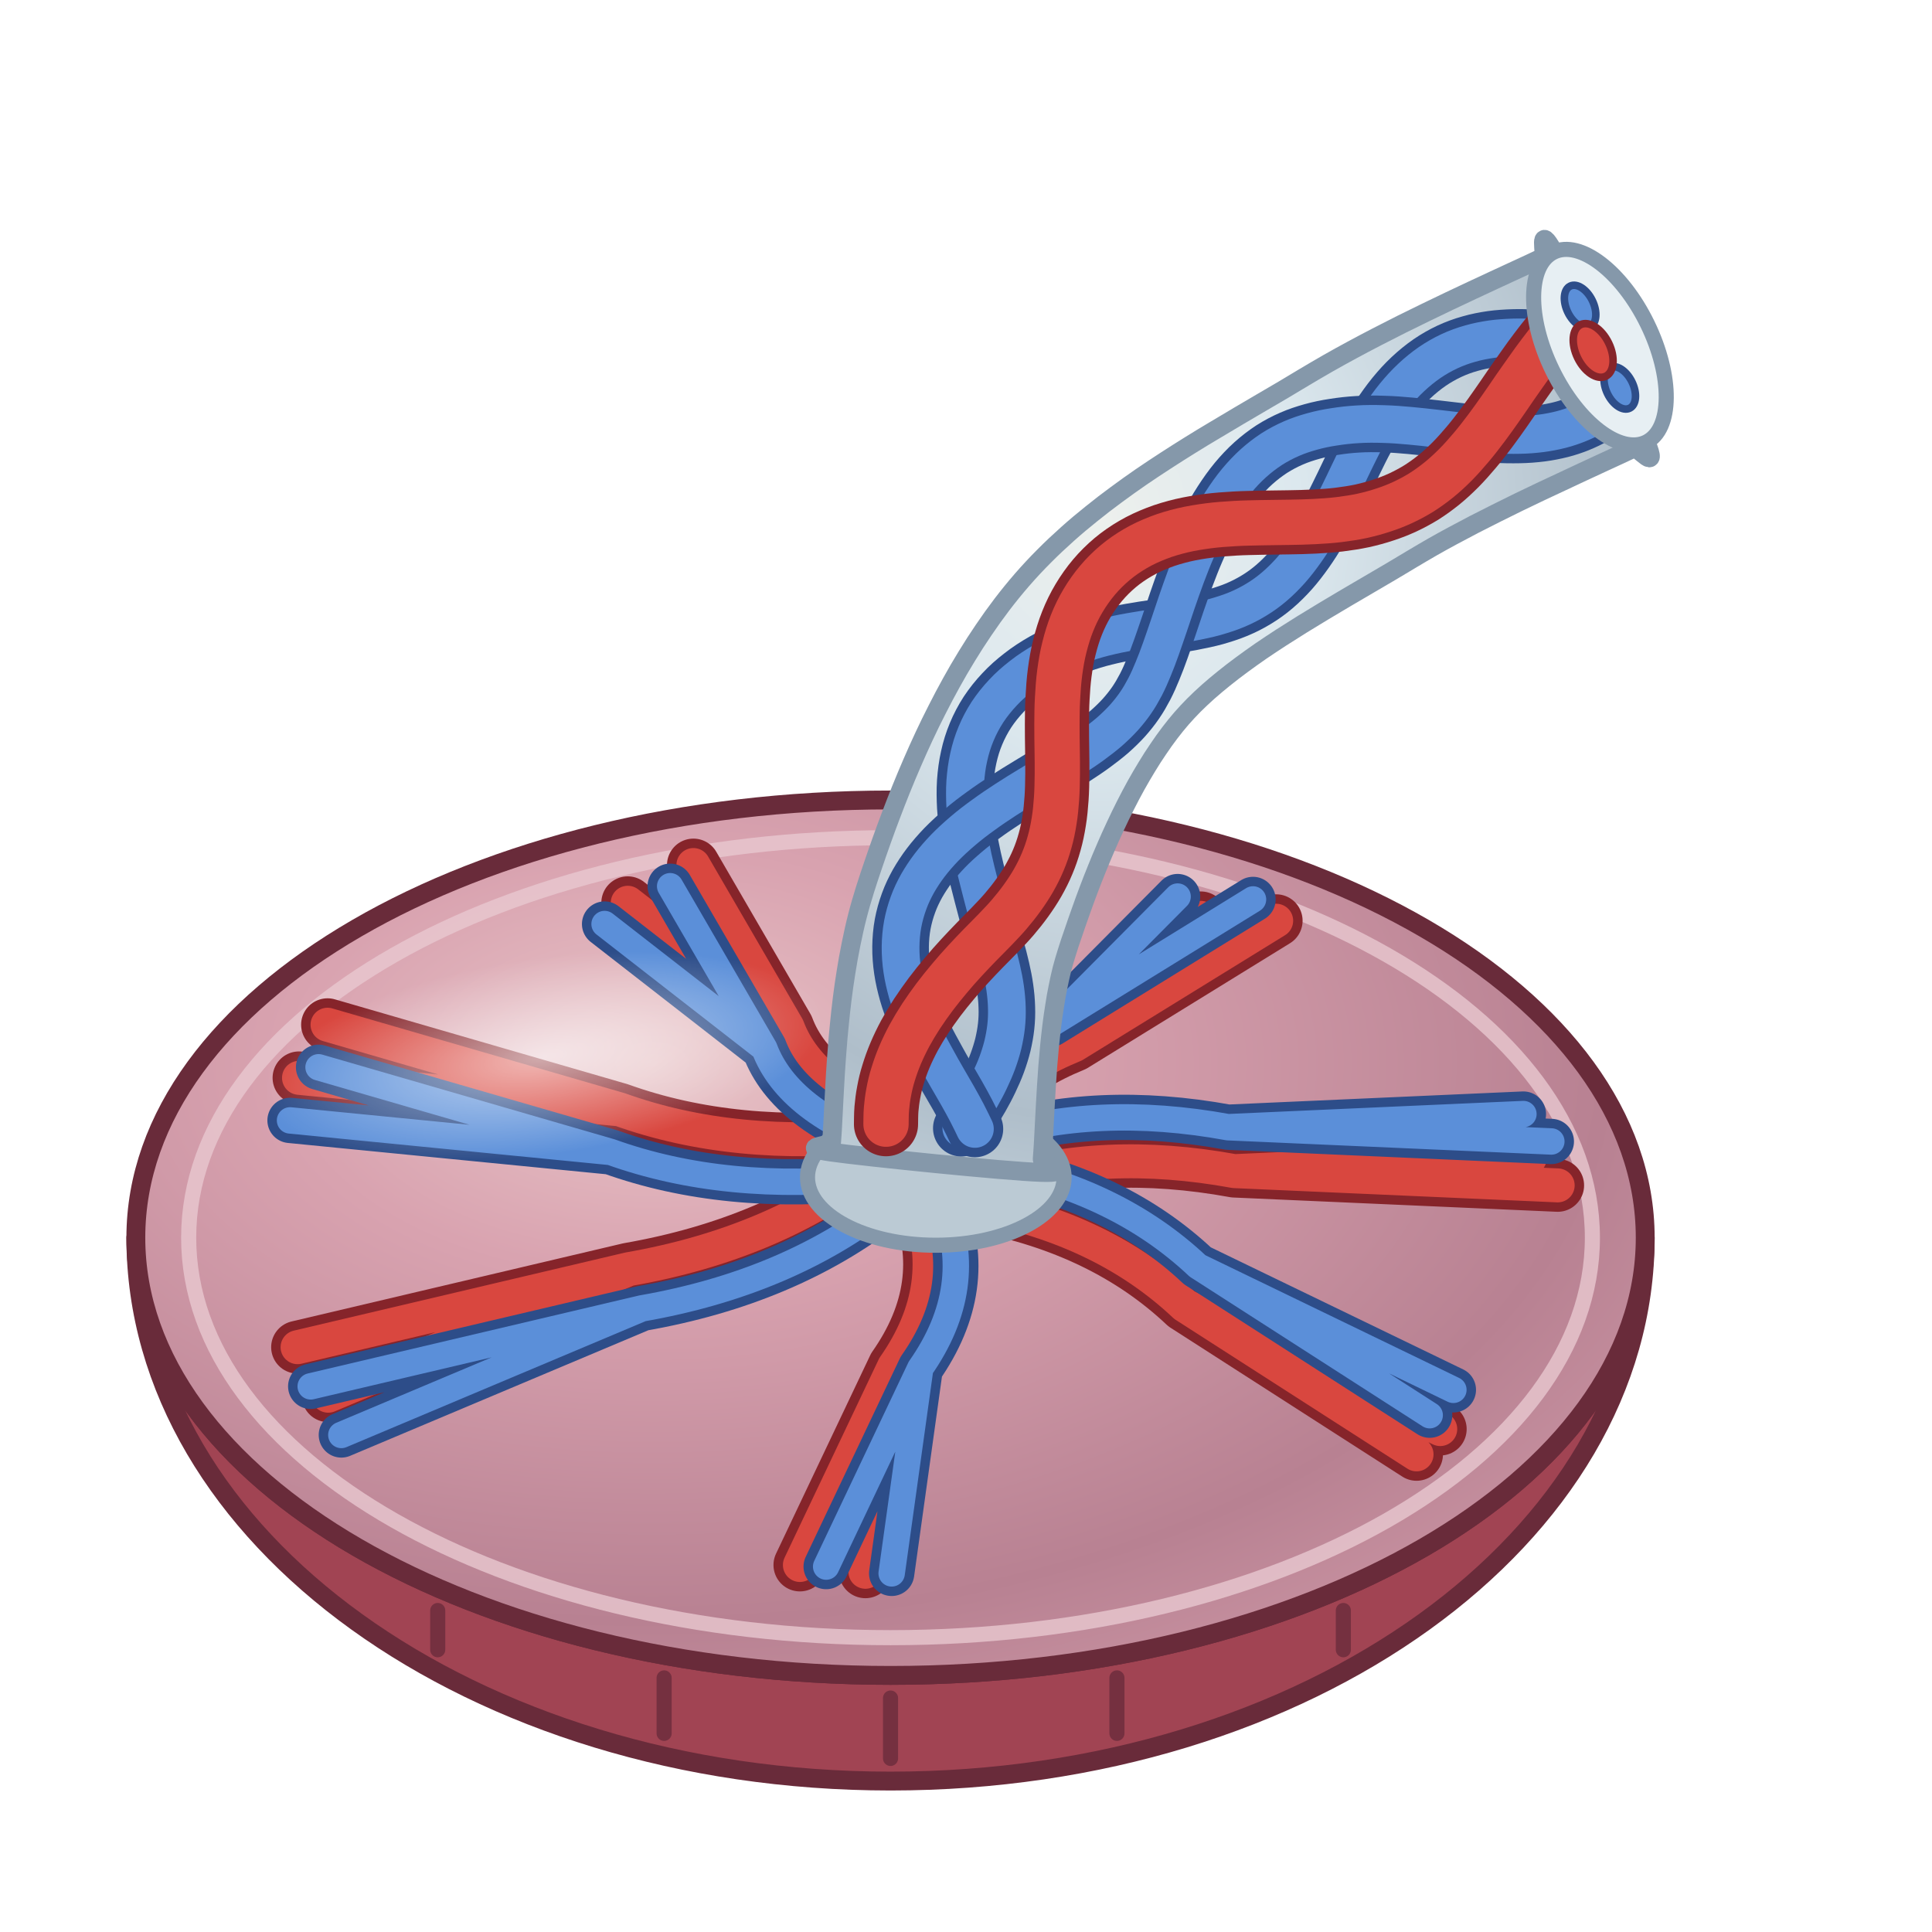
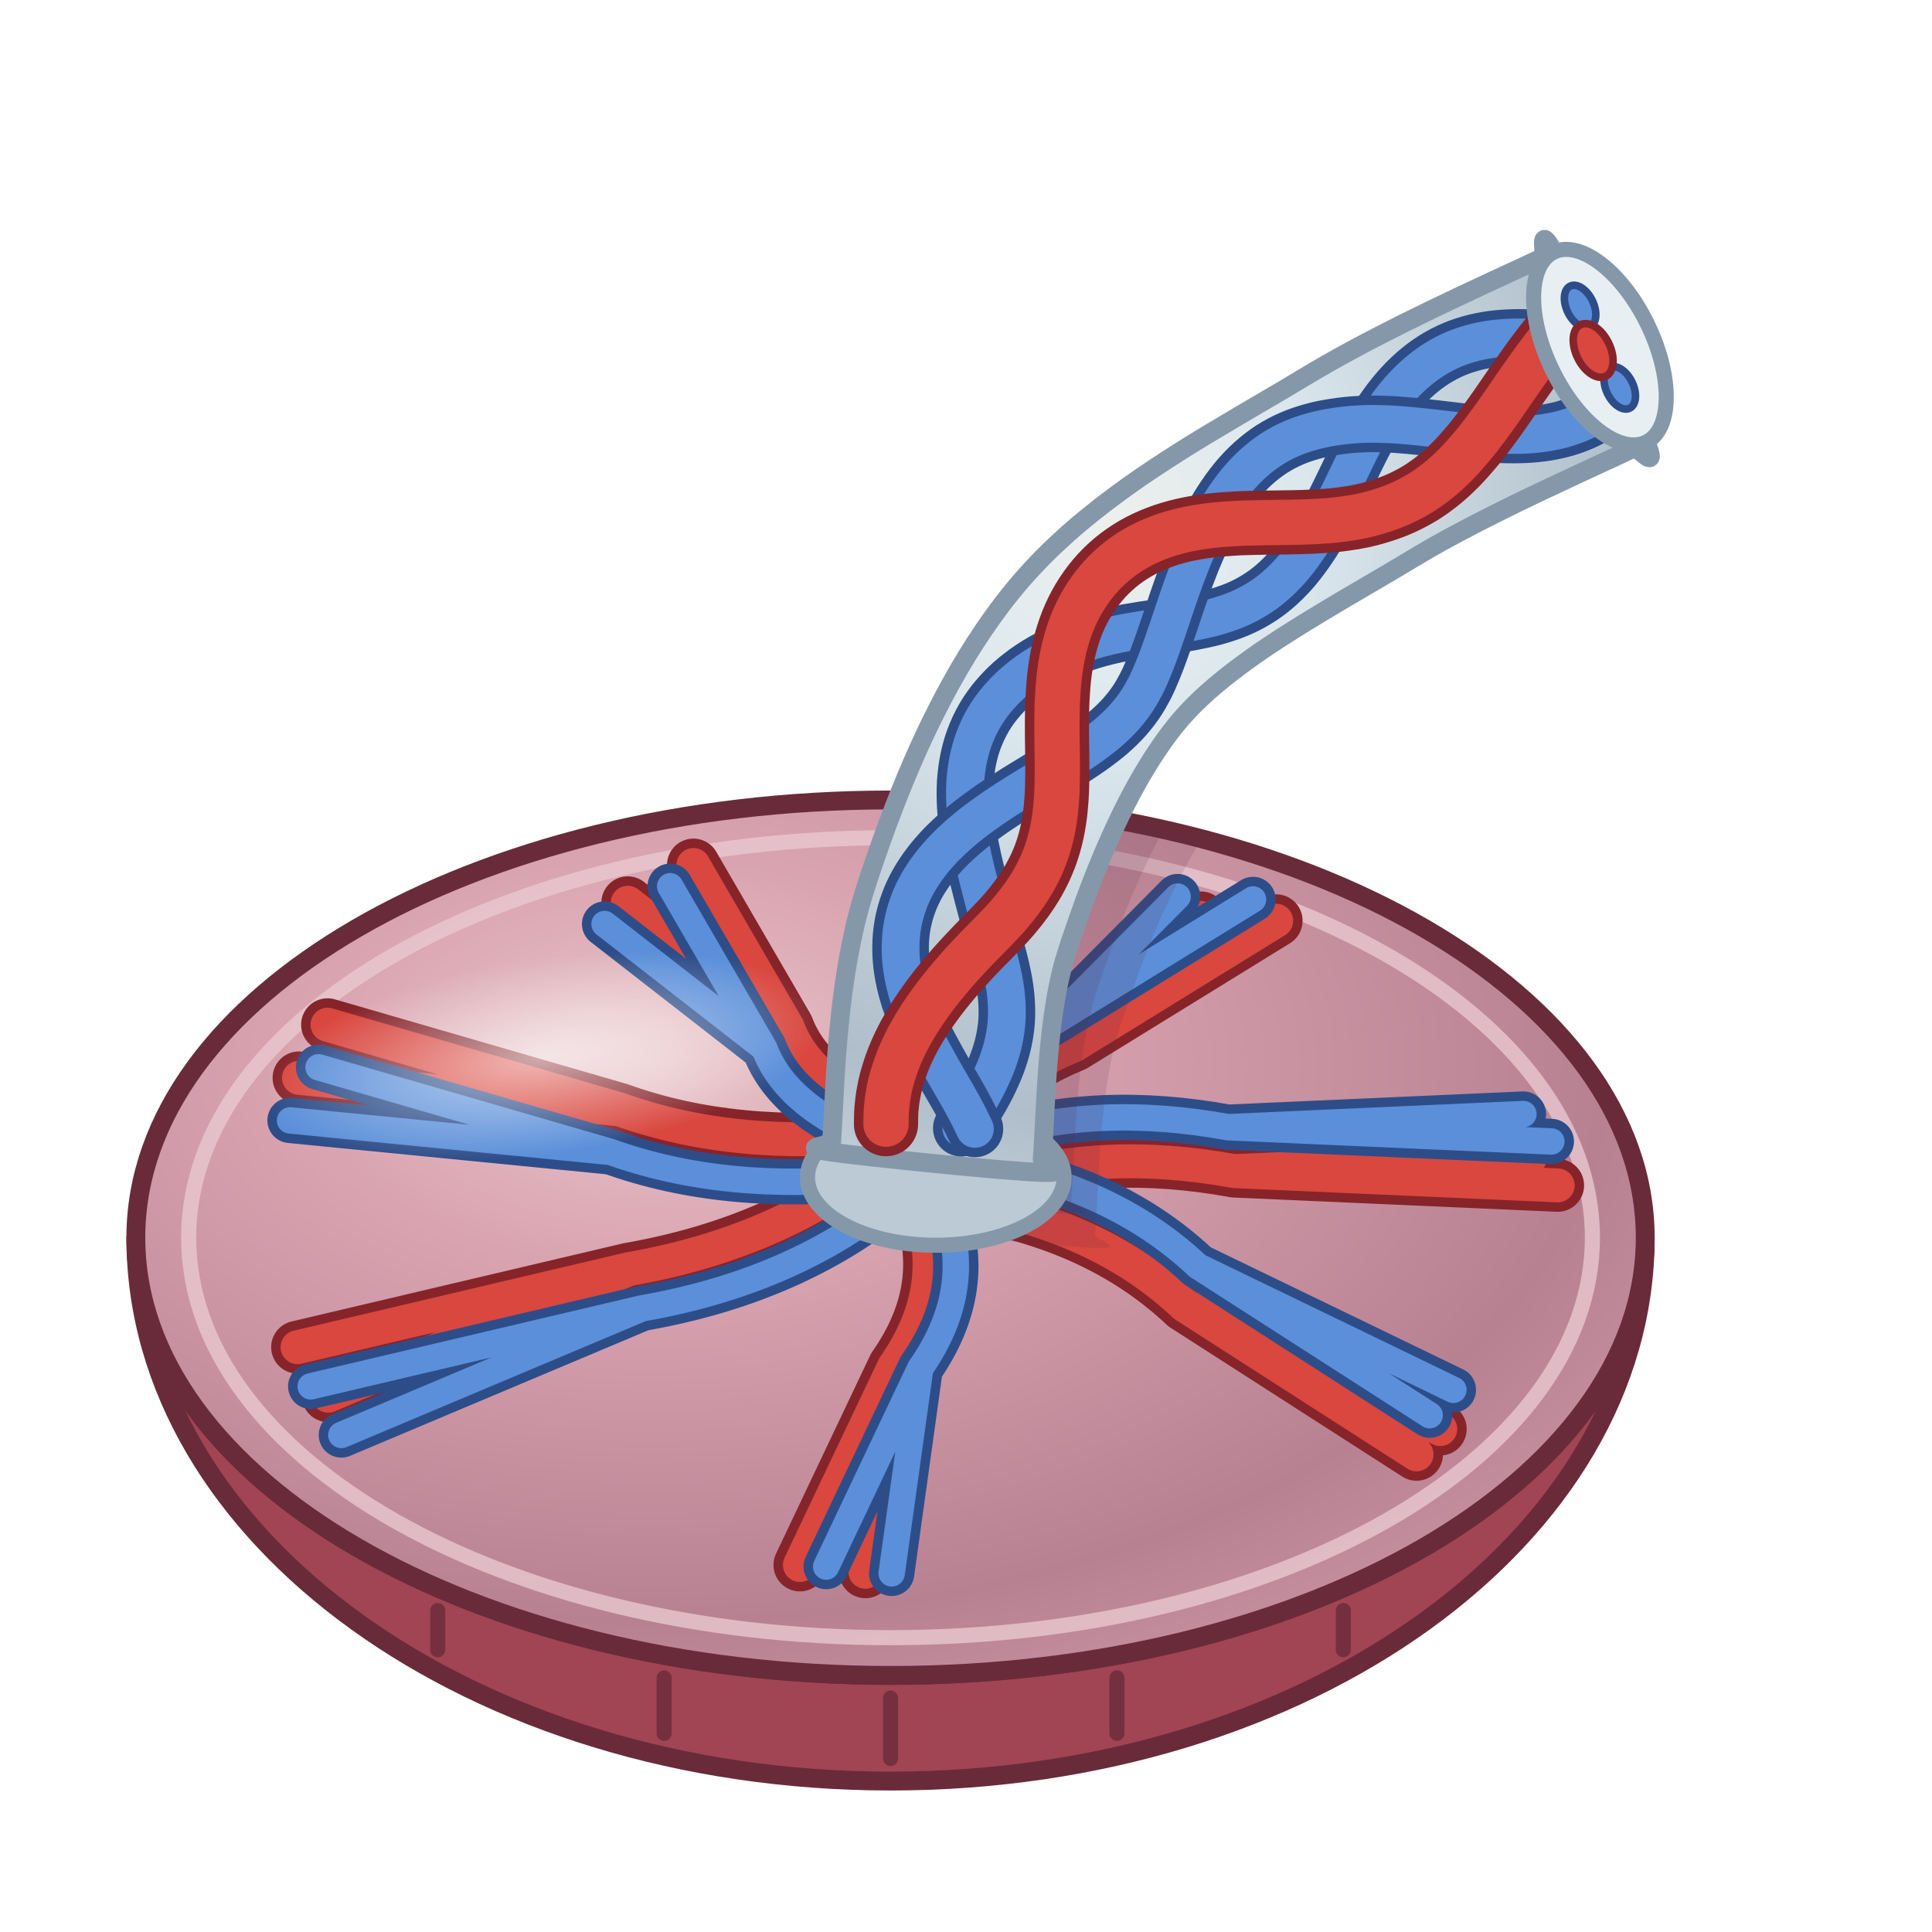
<svg xmlns="http://www.w3.org/2000/svg" viewBox="0 0 256 256" width="256" height="256" role="img" aria-labelledby="placenta-title">
  <defs>
    <radialGradient id="placenta-plate" cx="0.34" cy="0.3" r="0.8">
      <stop offset="0" stop-color="#e8c5c8" />
      <stop offset="0.3" stop-color="#D9A3B0" />
      <stop offset="0.8" stop-color="#b88192" />
      <stop offset="1" stop-color="#c892a1" />
    </radialGradient>
    <radialGradient id="placenta-cord" cx="0.34" cy="0.3" r="0.8">
      <stop offset="0" stop-color="#edf0ed" />
      <stop offset="0.3" stop-color="#DCE8EE" />
      <stop offset="0.8" stop-color="#afbeca" />
      <stop offset="1" stop-color="#c5d3dc" />
    </radialGradient>
    <radialGradient id="placenta-gloss">
      <stop offset="0" stop-color="#fff" stop-opacity="0.62" />
      <stop offset="1" stop-color="#fff" stop-opacity="0" />
    </radialGradient>
+     <clipPath id="placenta-on-plate">
+       <ellipse cx="118" cy="164" rx="100" ry="58" />
+     </clipPath>
  </defs>
  <path d="M18 164A100 72 0 0 0 218 164A100 58 0 0 1 18 164Z" fill="#a14453" stroke="#692b3a" stroke-width="2.5" stroke-linejoin="round" />
  <path d="M58 213.4L58 218.6M88 222.33L88 229.68M118 225L118 233M148 222.33L148 229.68M178 213.4L178 218.6" stroke="#753040" stroke-width="2" stroke-linecap="round" />
  <ellipse cx="118" cy="164" rx="100" ry="58" fill="url(#placenta-plate)" stroke="#692b3a" stroke-width="2.5" />
  <ellipse cx="118" cy="164" rx="93" ry="53" fill="none" stroke="#e8c8d0" stroke-width="2" opacity="0.8" />
  <path d="M116.6 150.39Q97.3 152.46 82.11 147L39.62 142.82M82.11 147L43.4 135.78" fill="none" stroke="#86242a" stroke-width="7" stroke-linecap="round" stroke-linejoin="round" />
  <path d="M116.6 150.39Q97.3 152.46 82.11 147L39.62 142.82M82.11 147L43.4 135.78" fill="none" stroke="#D9473F" stroke-width="4.5" stroke-linecap="round" stroke-linejoin="round" />
  <path d="M121.3 149.29Q107.53 144.58 104.36 136.11L83.18 119.62M104.36 136.11L91.88 114.62" fill="none" stroke="#86242a" stroke-width="7" stroke-linecap="round" stroke-linejoin="round" />
  <path d="M121.3 149.29Q107.53 144.58 104.36 136.11L83.18 119.62M104.36 136.11L91.88 114.62" fill="none" stroke="#D9473F" stroke-width="4.5" stroke-linecap="round" stroke-linejoin="round" />
  <path d="M128.81 152.11Q130.27 143.43 142.32 138.51L159.11 121.62M142.32 138.51L169.1 122" fill="none" stroke="#86242a" stroke-width="7" stroke-linecap="round" stroke-linejoin="round" />
  <path d="M128.81 152.11Q130.27 143.43 142.32 138.51L159.11 121.62M142.32 138.51L169.1 122" fill="none" stroke="#D9473F" stroke-width="4.5" stroke-linecap="round" stroke-linejoin="round" />
  <path d="M131.7 156.59Q146.18 152 163.56 155.18L202.71 153.44M163.56 155.18L206.4 157.07" fill="none" stroke="#86242a" stroke-width="7" stroke-linecap="round" stroke-linejoin="round" />
  <path d="M131.7 156.59Q146.18 152 163.56 155.18L202.71 153.44M163.56 155.18L206.4 157.07" fill="none" stroke="#D9473F" stroke-width="4.5" stroke-linecap="round" stroke-linejoin="round" />
  <path d="M129.58 159.72Q146.28 162.88 156.98 172.98L190.84 189.36M156.98 172.98L187.7 192.71" fill="none" stroke="#86242a" stroke-width="7" stroke-linecap="round" stroke-linejoin="round" />
  <path d="M129.58 159.72Q146.28 162.88 156.98 172.98L190.84 189.36M156.98 172.98L187.7 192.71" fill="none" stroke="#D9473F" stroke-width="4.5" stroke-linecap="round" stroke-linejoin="round" />
  <path d="M121.5 159.33Q125.98 170.35 118.47 181.08L114.67 208.27M118.47 181.08L105.99 207.37" fill="none" stroke="#86242a" stroke-width="7" stroke-linecap="round" stroke-linejoin="round" />
  <path d="M121.5 159.33Q125.98 170.35 118.47 181.08L114.67 208.27M118.47 181.08L105.99 207.37" fill="none" stroke="#D9473F" stroke-width="4.5" stroke-linecap="round" stroke-linejoin="round" />
  <path d="M115.72 154.52Q102.52 164.81 83.31 168.17L43.49 184.94M83.31 168.17L39.43 178.51" fill="none" stroke="#86242a" stroke-width="7" stroke-linecap="round" stroke-linejoin="round" />
  <path d="M115.72 154.52Q102.52 164.81 83.31 168.17L43.49 184.94M83.31 168.17L39.43 178.51" fill="none" stroke="#D9473F" stroke-width="4.5" stroke-linecap="round" stroke-linejoin="round" />
  <path d="M115.41 156.03Q96.11 158.09 80.92 152.64L38.43 148.46M80.92 152.64L42.21 141.42" fill="none" stroke="#2d4d89" stroke-width="6" stroke-linecap="round" stroke-linejoin="round" />
  <path d="M115.41 156.03Q96.11 158.09 80.92 152.64L38.43 148.46M80.92 152.64L42.21 141.42" fill="none" stroke="#5B8FD9" stroke-width="3.5" stroke-linecap="round" stroke-linejoin="round" />
  <path d="M118.23 152.11Q104.46 147.4 101.28 138.92L80.11 122.44M101.28 138.92L88.8 117.43" fill="none" stroke="#2d4d89" stroke-width="6" stroke-linecap="round" stroke-linejoin="round" />
  <path d="M118.23 152.11Q104.46 147.4 101.28 138.92L80.11 122.44M101.28 138.92L88.8 117.43" fill="none" stroke="#5B8FD9" stroke-width="3.5" stroke-linecap="round" stroke-linejoin="round" />
  <path d="M125.74 149.29Q127.2 140.62 139.25 135.7L156.04 118.8M139.25 135.7L166.03 119.18" fill="none" stroke="#2d4d89" stroke-width="6" stroke-linecap="round" stroke-linejoin="round" />
  <path d="M125.74 149.29Q127.2 140.62 139.25 135.7L156.04 118.8M139.25 135.7L166.03 119.18" fill="none" stroke="#5B8FD9" stroke-width="3.5" stroke-linecap="round" stroke-linejoin="round" />
  <path d="M130.86 150.77Q145.34 146.18 162.72 149.36L201.86 147.62M162.72 149.36L205.56 151.25" fill="none" stroke="#2d4d89" stroke-width="6" stroke-linecap="round" stroke-linejoin="round" />
  <path d="M130.86 150.77Q145.34 146.18 162.72 149.36L201.86 147.62M162.72 149.36L205.56 151.25" fill="none" stroke="#5B8FD9" stroke-width="3.5" stroke-linecap="round" stroke-linejoin="round" />
  <path d="M131.32 154.52Q148.02 157.69 158.72 167.78L192.58 184.16M158.72 167.78L189.44 187.52" fill="none" stroke="#2d4d89" stroke-width="6" stroke-linecap="round" stroke-linejoin="round" />
  <path d="M131.32 154.52Q148.02 157.69 158.72 167.78L192.58 184.16M158.72 167.78L189.44 187.52" fill="none" stroke="#5B8FD9" stroke-width="3.5" stroke-linecap="round" stroke-linejoin="round" />
  <path d="M124.98 159.54Q129.46 170.56 121.94 181.29L118.15 208.48M121.94 181.29L109.47 207.58" fill="none" stroke="#2d4d89" stroke-width="6" stroke-linecap="round" stroke-linejoin="round" />
  <path d="M124.98 159.54Q129.46 170.56 121.94 181.29L118.15 208.48M121.94 181.29L109.47 207.58" fill="none" stroke="#5B8FD9" stroke-width="3.5" stroke-linecap="round" stroke-linejoin="round" />
  <path d="M117.46 159.72Q104.26 170.01 85.05 173.37L45.23 190.14M85.05 173.37L41.17 183.7" fill="none" stroke="#2d4d89" stroke-width="6" stroke-linecap="round" stroke-linejoin="round" />
  <path d="M117.46 159.72Q104.26 170.01 85.05 173.37L45.23 190.14M85.05 173.37L41.17 183.7" fill="none" stroke="#5B8FD9" stroke-width="3.5" stroke-linecap="round" stroke-linejoin="round" />
  <ellipse cx="72" cy="140" rx="37.5" ry="13.05" transform="rotate(-8 72 140)" fill="url(#placenta-gloss)" />
+   <g clip-path="url(#placenta-on-plate)">
+     <g transform="translate(3.85 5.5)">
+       <path d="M137.93 155.35C142.61 155.51 138.05 154.24 138.1 153.58C138.16 152.92 138.2 152.14 138.25 151.38C138.29 150.63 138.33 149.87 138.37 149.07C138.41 148.28 138.45 147.45 138.5 146.61C138.54 145.77 138.59 144.9 138.65 144.03C138.7 143.15 138.76 142.25 138.83 141.35C138.9 140.45 138.98 139.53 139.07 138.62C139.16 137.71 139.26 136.8 139.37 135.9C139.48 135.01 139.61 134.11 139.75 133.25C139.88 132.38 140.03 131.53 140.2 130.72C140.36 129.91 140.53 129.15 140.72 128.39C140.92 127.62 141.13 126.93 141.38 126.13C141.62 125.34 141.91 124.49 142.22 123.6C142.52 122.71 142.85 121.75 143.19 120.81C143.52 119.87 143.87 118.91 144.23 117.96C144.59 117.01 144.96 116.05 145.35 115.1C145.73 114.15 146.13 113.19 146.54 112.25C146.95 111.3 147.37 110.36 147.81 109.43C148.24 108.51 148.68 107.59 149.14 106.69C149.59 105.8 150.06 104.91 150.53 104.06C151.01 103.2 151.5 102.36 151.99 101.56C152.48 100.75 152.98 99.97 153.49 99.23C153.99 98.48 154.51 97.76 155.02 97.09C155.53 96.42 156.03 95.8 156.56 95.19C157.09 94.58 157.62 94.02 158.2 93.43C158.79 92.84 159.41 92.26 160.08 91.66C160.75 91.07 161.46 90.47 162.21 89.87C162.95 89.27 163.74 88.67 164.55 88.07C165.36 87.47 166.21 86.87 167.07 86.27C167.94 85.68 168.84 85.08 169.75 84.49C170.67 83.9 171.6 83.31 172.55 82.72C173.5 82.13 174.47 81.54 175.44 80.96C176.41 80.38 177.39 79.8 178.38 79.21C179.37 78.63 180.36 78.05 181.35 77.47C182.34 76.89 183.36 76.3 184.32 75.73C185.28 75.16 186.22 74.59 187.13 74.05C188.04 73.51 188.88 73.01 189.77 72.5C190.66 71.99 191.55 71.5 192.48 71C193.41 70.5 194.37 69.99 195.33 69.49C196.3 68.99 197.29 68.49 198.27 68C199.25 67.51 200.24 67.02 201.22 66.54C202.2 66.07 203.18 65.6 204.14 65.14C205.1 64.68 206.05 64.24 206.98 63.81C207.9 63.37 208.8 62.95 209.67 62.55C210.53 62.15 211.38 61.76 212.17 61.39C212.97 61.02 213.74 60.67 214.45 60.34C215.17 60 215.87 59.68 216.48 59.39C217.09 59.1 219.88 62.92 218.11 58.59C216.35 54.26 208.16 37.49 205.89 33.41C203.61 29.33 204.98 33.85 204.44 34.11C203.89 34.37 203.3 34.65 202.63 34.96C201.96 35.27 201.21 35.62 200.42 35.98C199.63 36.35 198.77 36.74 197.89 37.15C197 37.56 196.06 38 195.1 38.45C194.13 38.9 193.13 39.37 192.11 39.86C191.08 40.35 190.03 40.85 188.97 41.37C187.91 41.89 186.82 42.42 185.73 42.96C184.65 43.51 183.54 44.07 182.45 44.63C181.35 45.2 180.25 45.78 179.16 46.37C178.07 46.96 176.96 47.57 175.91 48.17C174.86 48.77 173.85 49.37 172.87 49.95C171.89 50.53 171 51.07 170.05 51.64C169.1 52.2 168.16 52.75 167.18 53.32C166.19 53.9 165.18 54.49 164.15 55.1C163.12 55.71 162.07 56.33 161.01 56.97C159.94 57.6 158.86 58.26 157.78 58.93C156.69 59.61 155.59 60.3 154.5 61.01C153.4 61.72 152.29 62.46 151.19 63.21C150.09 63.97 148.99 64.75 147.9 65.56C146.8 66.37 145.71 67.2 144.64 68.07C143.56 68.93 142.49 69.83 141.45 70.76C140.4 71.7 139.36 72.67 138.36 73.68C137.35 74.69 136.37 75.74 135.44 76.81C134.51 77.88 133.62 78.98 132.77 80.09C131.92 81.21 131.11 82.34 130.34 83.48C129.56 84.62 128.82 85.78 128.11 86.94C127.39 88.11 126.71 89.28 126.06 90.46C125.4 91.64 124.78 92.83 124.18 94.01C123.57 95.19 123 96.38 122.44 97.57C121.89 98.75 121.36 99.93 120.85 101.11C120.34 102.28 119.86 103.45 119.39 104.6C118.92 105.76 118.48 106.91 118.05 108.04C117.62 109.17 117.21 110.28 116.82 111.38C116.43 112.47 116.07 113.52 115.7 114.6C115.34 115.68 114.97 116.73 114.62 117.87C114.27 119 113.91 120.21 113.6 121.43C113.29 122.64 113.01 123.92 112.76 125.15C112.51 126.38 112.29 127.61 112.1 128.82C111.9 130.02 111.74 131.22 111.59 132.39C111.44 133.57 111.32 134.73 111.21 135.85C111.09 136.98 111 138.09 110.92 139.15C110.83 140.22 110.77 141.26 110.7 142.25C110.64 143.24 110.59 144.2 110.54 145.09C110.49 145.98 110.45 146.84 110.41 147.62C110.37 148.39 110.33 149.12 110.3 149.74C110.26 150.37 110.23 150.87 110.19 151.36C110.15 151.84 105.44 151.98 110.07 152.65C114.69 153.31 133.26 155.2 137.93 155.35Z" fill="#612943" opacity="0.15" />
+     </g>
+     <g transform="translate(7 10)">
+       <path d="M137.93 155.35C142.61 155.51 138.05 154.24 138.1 153.58C138.16 152.92 138.2 152.14 138.25 151.38C138.29 150.63 138.33 149.87 138.37 149.07C138.41 148.28 138.45 147.45 138.5 146.61C138.54 145.77 138.59 144.9 138.65 144.03C138.7 143.15 138.76 142.25 138.83 141.35C138.9 140.45 138.98 139.53 139.07 138.62C139.16 137.71 139.26 136.8 139.37 135.9C139.48 135.01 139.61 134.11 139.75 133.25C139.88 132.38 140.03 131.53 140.2 130.72C140.36 129.91 140.53 129.15 140.72 128.39C140.92 127.62 141.13 126.93 141.38 126.13C141.62 125.34 141.91 124.49 142.22 123.6C142.52 122.71 142.85 121.75 143.19 120.81C143.52 119.87 143.87 118.91 144.23 117.96C144.59 117.01 144.96 116.05 145.35 115.1C145.73 114.15 146.13 113.19 146.54 112.25C146.95 111.3 147.37 110.36 147.81 109.43C148.24 108.51 148.68 107.59 149.14 106.69C149.59 105.8 150.06 104.91 150.53 104.06C151.01 103.2 151.5 102.36 151.99 101.56C152.48 100.75 152.98 99.97 153.49 99.23C153.99 98.48 154.51 97.76 155.02 97.09C155.53 96.42 156.03 95.8 156.56 95.19C157.09 94.58 157.62 94.02 158.2 93.43C158.79 92.84 159.41 92.26 160.08 91.66C160.75 91.07 161.46 90.47 162.21 89.87C162.95 89.27 163.74 88.67 164.55 88.07C165.36 87.47 166.21 86.87 167.07 86.27C167.94 85.68 168.84 85.08 169.75 84.49C170.67 83.9 171.6 83.31 172.55 82.72C173.5 82.13 174.47 81.54 175.44 80.96C176.41 80.38 177.39 79.8 178.38 79.21C179.37 78.63 180.36 78.05 181.35 77.47C182.34 76.89 183.36 76.3 184.32 75.73C185.28 75.16 186.22 74.59 187.13 74.05C188.04 73.51 188.88 73.01 189.77 72.5C190.66 71.99 191.55 71.5 192.48 71C193.41 70.5 194.37 69.99 195.33 69.49C196.3 68.99 197.29 68.49 198.27 68C199.25 67.51 200.24 67.02 201.22 66.54C202.2 66.07 203.18 65.6 204.14 65.14C205.1 64.68 206.05 64.24 206.98 63.81C207.9 63.37 208.8 62.95 209.67 62.55C210.53 62.15 211.38 61.76 212.17 61.39C212.97 61.02 213.74 60.67 214.45 60.34C215.17 60 215.87 59.68 216.48 59.39C217.09 59.1 219.88 62.92 218.11 58.59C216.35 54.26 208.16 37.49 205.89 33.41C203.61 29.33 204.98 33.85 204.44 34.11C203.89 34.37 203.3 34.65 202.63 34.96C201.96 35.27 201.21 35.62 200.42 35.98C199.63 36.35 198.77 36.74 197.89 37.15C197 37.56 196.06 38 195.1 38.45C194.13 38.9 193.13 39.37 192.11 39.86C191.08 40.35 190.03 40.85 188.97 41.37C187.91 41.89 186.82 42.42 185.73 42.96C184.65 43.51 183.54 44.07 182.45 44.63C181.35 45.2 180.25 45.78 179.16 46.37C178.07 46.96 176.96 47.57 175.91 48.17C174.86 48.77 173.85 49.37 172.87 49.95C171.89 50.53 171 51.07 170.05 51.64C169.1 52.2 168.16 52.75 167.18 53.32C166.19 53.9 165.18 54.49 164.15 55.1C163.12 55.71 162.07 56.33 161.01 56.97C159.94 57.6 158.86 58.26 157.78 58.93C156.69 59.61 155.59 60.3 154.5 61.01C153.4 61.72 152.29 62.46 151.19 63.21C150.09 63.97 148.99 64.75 147.9 65.56C146.8 66.37 145.71 67.2 144.64 68.07C143.56 68.93 142.49 69.83 141.45 70.76C140.4 71.7 139.36 72.67 138.36 73.68C137.35 74.69 136.37 75.74 135.44 76.81C134.51 77.88 133.62 78.98 132.77 80.09C131.92 81.21 131.11 82.34 130.34 83.48C129.56 84.62 128.82 85.78 128.11 86.94C127.39 88.11 126.71 89.28 126.06 90.46C125.4 91.64 124.78 92.83 124.18 94.01C123.57 95.19 123 96.38 122.44 97.57C121.89 98.75 121.36 99.93 120.85 101.11C120.34 102.28 119.86 103.45 119.39 104.6C118.92 105.76 118.48 106.91 118.05 108.04C117.62 109.17 117.21 110.28 116.82 111.38C116.43 112.47 116.07 113.52 115.7 114.6C115.34 115.68 114.97 116.73 114.62 117.87C114.27 119 113.91 120.21 113.6 121.43C113.29 122.64 113.01 123.92 112.76 125.15C112.51 126.38 112.29 127.61 112.1 128.82C111.9 130.02 111.74 131.22 111.59 132.39C111.44 133.57 111.32 134.73 111.21 135.85C111.09 136.98 111 138.09 110.92 139.15C110.83 140.22 110.77 141.26 110.7 142.25C110.64 143.24 110.59 144.2 110.54 145.09C110.49 145.98 110.45 146.84 110.41 147.62C110.37 148.39 110.33 149.12 110.3 149.74C110.26 150.37 110.23 150.87 110.19 151.36C110.15 151.84 105.44 151.98 110.07 152.65C114.69 153.31 133.26 155.2 137.93 155.35Z" fill="#612943" opacity="0.15" />
+     </g>
+   </g>
  <ellipse cx="124" cy="156" rx="17" ry="9" fill="#bbcad4" stroke="#8598aa" stroke-width="2" />
  <path d="M137.93 155.35C142.61 155.51 138.05 154.24 138.1 153.58C138.16 152.92 138.2 152.14 138.25 151.38C138.29 150.63 138.33 149.87 138.37 149.07C138.41 148.28 138.45 147.45 138.5 146.61C138.54 145.77 138.59 144.9 138.65 144.03C138.7 143.15 138.76 142.25 138.83 141.35C138.9 140.45 138.98 139.53 139.07 138.62C139.16 137.71 139.26 136.8 139.37 135.9C139.48 135.01 139.61 134.11 139.75 133.25C139.88 132.38 140.03 131.53 140.2 130.72C140.36 129.91 140.53 129.15 140.72 128.39C140.92 127.62 141.13 126.93 141.38 126.13C141.62 125.34 141.91 124.49 142.22 123.6C142.52 122.71 142.85 121.75 143.19 120.81C143.52 119.87 143.87 118.91 144.23 117.96C144.59 117.01 144.96 116.05 145.35 115.1C145.73 114.15 146.13 113.19 146.54 112.25C146.95 111.3 147.37 110.36 147.81 109.43C148.24 108.51 148.68 107.59 149.14 106.69C149.59 105.8 150.06 104.91 150.53 104.06C151.01 103.2 151.5 102.36 151.99 101.56C152.48 100.75 152.98 99.97 153.49 99.23C153.99 98.48 154.51 97.76 155.02 97.09C155.53 96.42 156.03 95.8 156.56 95.19C157.09 94.58 157.62 94.02 158.2 93.43C158.79 92.84 159.41 92.26 160.08 91.66C160.75 91.07 161.46 90.47 162.21 89.87C162.95 89.27 163.74 88.67 164.55 88.07C165.36 87.47 166.21 86.87 167.07 86.27C167.94 85.68 168.84 85.08 169.75 84.49C170.67 83.9 171.6 83.31 172.55 82.72C173.5 82.13 174.47 81.54 175.44 80.96C176.41 80.38 177.39 79.8 178.38 79.21C179.37 78.63 180.36 78.05 181.35 77.47C182.34 76.89 183.36 76.3 184.32 75.73C185.28 75.16 186.22 74.59 187.13 74.05C188.04 73.51 188.88 73.01 189.77 72.5C190.66 71.99 191.55 71.5 192.48 71C193.41 70.5 194.37 69.99 195.33 69.49C196.3 68.99 197.29 68.49 198.27 68C199.25 67.51 200.24 67.02 201.22 66.54C202.2 66.07 203.18 65.6 204.14 65.14C205.1 64.68 206.05 64.24 206.98 63.81C207.9 63.37 208.8 62.95 209.67 62.55C210.53 62.15 211.38 61.76 212.17 61.39C212.97 61.02 213.74 60.67 214.45 60.34C215.17 60 215.87 59.68 216.48 59.39C217.09 59.1 219.88 62.92 218.11 58.59C216.35 54.26 208.16 37.49 205.89 33.41C203.61 29.33 204.98 33.85 204.44 34.11C203.89 34.37 203.3 34.65 202.63 34.96C201.96 35.27 201.21 35.62 200.42 35.98C199.63 36.35 198.77 36.74 197.89 37.15C197 37.56 196.06 38 195.1 38.45C194.13 38.9 193.13 39.37 192.11 39.86C191.08 40.35 190.03 40.85 188.97 41.37C187.91 41.89 186.82 42.42 185.73 42.96C184.65 43.51 183.54 44.07 182.45 44.63C181.35 45.2 180.25 45.78 179.16 46.37C178.07 46.96 176.96 47.57 175.91 48.17C174.86 48.77 173.85 49.37 172.87 49.95C171.89 50.53 171 51.07 170.05 51.64C169.1 52.2 168.16 52.75 167.18 53.32C166.19 53.9 165.18 54.49 164.15 55.1C163.12 55.71 162.07 56.33 161.01 56.97C159.94 57.6 158.86 58.26 157.78 58.93C156.69 59.61 155.59 60.3 154.5 61.01C153.4 61.72 152.29 62.46 151.19 63.21C150.09 63.97 148.99 64.75 147.9 65.56C146.8 66.37 145.71 67.2 144.64 68.07C143.56 68.93 142.49 69.83 141.45 70.76C140.4 71.7 139.36 72.67 138.36 73.68C137.35 74.69 136.37 75.74 135.44 76.81C134.51 77.88 133.62 78.98 132.77 80.09C131.92 81.21 131.11 82.34 130.34 83.48C129.56 84.62 128.82 85.78 128.11 86.94C127.39 88.11 126.71 89.28 126.06 90.46C125.4 91.64 124.78 92.83 124.18 94.01C123.57 95.19 123 96.38 122.44 97.57C121.89 98.75 121.36 99.93 120.85 101.11C120.34 102.28 119.86 103.45 119.39 104.6C118.92 105.76 118.48 106.91 118.05 108.04C117.62 109.17 117.21 110.28 116.82 111.38C116.43 112.47 116.07 113.52 115.7 114.6C115.34 115.68 114.97 116.73 114.62 117.87C114.27 119 113.91 120.21 113.6 121.43C113.29 122.64 113.01 123.92 112.76 125.15C112.51 126.38 112.29 127.61 112.1 128.82C111.9 130.02 111.74 131.22 111.59 132.39C111.44 133.57 111.32 134.73 111.21 135.85C111.09 136.98 111 138.09 110.92 139.15C110.83 140.22 110.77 141.26 110.7 142.25C110.64 143.24 110.59 144.2 110.54 145.09C110.49 145.98 110.45 146.84 110.41 147.62C110.37 148.39 110.33 149.12 110.3 149.74C110.26 150.37 110.23 150.87 110.19 151.36C110.15 151.84 105.44 151.98 110.07 152.65C114.69 153.31 133.26 155.2 137.93 155.35Z" fill="url(#placenta-cord)" stroke="#8598aa" stroke-width="2.5" stroke-linejoin="round" />
  <path d="M127.38 149.49C127.6 149.17 128.25 148.21 128.68 147.53C129.11 146.84 129.55 146.13 129.97 145.4C130.38 144.67 130.79 143.92 131.15 143.15C131.51 142.39 131.86 141.61 132.15 140.82C132.44 140.03 132.69 139.23 132.89 138.42C133.08 137.61 133.23 136.79 133.32 135.97C133.41 135.15 133.44 134.32 133.41 133.48C133.39 132.64 133.31 131.8 133.19 130.95C133.07 130.09 132.9 129.24 132.7 128.37C132.51 127.5 132.27 126.64 132.03 125.75C131.8 124.85 131.55 123.97 131.3 123.03C131.05 122.09 130.81 121.11 130.54 120.1C130.28 119.1 129.99 118.04 129.73 116.97C129.46 115.91 129.18 114.81 128.94 113.71C128.7 112.6 128.47 111.47 128.3 110.35C128.13 109.22 127.98 108.08 127.91 106.96C127.85 105.83 127.83 104.7 127.9 103.6C127.98 102.49 128.12 101.39 128.36 100.33C128.59 99.27 128.91 98.23 129.33 97.23C129.74 96.24 130.25 95.27 130.84 94.36C131.44 93.45 132.13 92.59 132.89 91.78C133.64 90.97 134.5 90.21 135.4 89.52C136.29 88.82 137.28 88.18 138.28 87.61C139.29 87.04 140.36 86.52 141.43 86.07C142.51 85.62 143.61 85.23 144.72 84.89C145.83 84.55 146.96 84.28 148.08 84.04C149.21 83.8 150.35 83.61 151.47 83.43C152.59 83.25 153.71 83.11 154.8 82.94C155.88 82.77 156.96 82.62 158 82.42C159.04 82.22 160.06 82.01 161.04 81.74C162.01 81.46 162.96 81.16 163.87 80.78C164.78 80.4 165.65 79.96 166.48 79.45C167.31 78.95 168.11 78.37 168.87 77.72C169.62 77.08 170.35 76.35 171.04 75.58C171.73 74.8 172.38 73.95 173.01 73.06C173.64 72.17 174.24 71.22 174.82 70.25C175.4 69.28 175.95 68.26 176.48 67.24C177.02 66.23 177.52 65.18 178.02 64.16C178.52 63.14 178.98 62.13 179.48 61.12C179.98 60.11 180.46 59.1 181.01 58.11C181.56 57.12 182.15 56.11 182.77 55.17C183.4 54.22 184.06 53.29 184.76 52.43C185.46 51.57 186.2 50.76 186.98 50.03C187.76 49.3 188.58 48.63 189.42 48.05C190.26 47.47 191.15 46.97 192.04 46.55C192.94 46.13 193.87 45.79 194.81 45.53C195.74 45.26 196.69 45.08 197.64 44.94C198.58 44.81 199.54 44.75 200.47 44.72C201.39 44.69 202.32 44.72 203.21 44.76C204.1 44.81 204.97 44.89 205.79 44.98C206.61 45.06 207.75 45.21 208.14 45.26" fill="none" stroke="#2d4d89" stroke-width="7.5" stroke-linecap="round" stroke-linejoin="round" />
  <path d="M127.38 149.49C127.6 149.17 128.25 148.21 128.68 147.53C129.11 146.84 129.55 146.13 129.97 145.4C130.38 144.67 130.79 143.92 131.15 143.15C131.51 142.39 131.86 141.61 132.15 140.82C132.44 140.03 132.69 139.23 132.89 138.42C133.08 137.61 133.23 136.79 133.32 135.97C133.41 135.15 133.44 134.32 133.41 133.48C133.39 132.64 133.31 131.8 133.19 130.95C133.07 130.09 132.9 129.24 132.7 128.37C132.51 127.5 132.27 126.64 132.03 125.75C131.8 124.85 131.55 123.97 131.3 123.03C131.05 122.09 130.81 121.11 130.54 120.1C130.28 119.1 129.99 118.04 129.73 116.97C129.46 115.91 129.18 114.81 128.94 113.71C128.7 112.6 128.47 111.47 128.3 110.35C128.13 109.22 127.98 108.08 127.91 106.96C127.85 105.83 127.83 104.7 127.9 103.6C127.98 102.49 128.12 101.39 128.36 100.33C128.59 99.27 128.91 98.23 129.33 97.23C129.74 96.24 130.25 95.27 130.84 94.36C131.44 93.45 132.13 92.59 132.89 91.78C133.64 90.97 134.5 90.21 135.4 89.52C136.29 88.82 137.28 88.18 138.28 87.61C139.29 87.04 140.36 86.52 141.43 86.07C142.51 85.62 143.61 85.23 144.72 84.89C145.83 84.55 146.96 84.28 148.08 84.04C149.21 83.8 150.35 83.61 151.47 83.43C152.59 83.25 153.71 83.11 154.8 82.94C155.88 82.77 156.96 82.62 158 82.42C159.04 82.22 160.06 82.01 161.04 81.74C162.01 81.46 162.96 81.16 163.87 80.78C164.78 80.4 165.65 79.96 166.48 79.45C167.31 78.95 168.11 78.37 168.87 77.72C169.62 77.08 170.35 76.35 171.04 75.58C171.73 74.8 172.38 73.95 173.01 73.06C173.64 72.17 174.24 71.22 174.82 70.25C175.4 69.28 175.95 68.26 176.48 67.24C177.02 66.23 177.52 65.18 178.02 64.16C178.52 63.14 178.98 62.13 179.48 61.12C179.98 60.11 180.46 59.1 181.01 58.11C181.56 57.12 182.15 56.11 182.77 55.17C183.4 54.22 184.06 53.29 184.76 52.43C185.46 51.57 186.2 50.76 186.98 50.03C187.76 49.3 188.58 48.63 189.42 48.05C190.26 47.47 191.15 46.97 192.04 46.55C192.94 46.13 193.87 45.79 194.81 45.53C195.74 45.26 196.69 45.08 197.64 44.94C198.58 44.81 199.54 44.75 200.47 44.72C201.39 44.69 202.32 44.72 203.21 44.76C204.1 44.81 204.97 44.89 205.79 44.98C206.61 45.06 207.75 45.21 208.14 45.26" fill="none" stroke="#5B8FD9" stroke-width="5" stroke-linecap="round" stroke-linejoin="round" />
  <path d="M129.18 149.59C129.01 149.24 128.53 148.22 128.15 147.5C127.77 146.77 127.35 146.01 126.91 145.23C126.46 144.44 125.98 143.63 125.5 142.79C125.02 141.95 124.51 141.08 124.03 140.18C123.54 139.29 123.03 138.37 122.57 137.43C122.12 136.49 121.66 135.53 121.27 134.55C120.88 133.58 120.51 132.58 120.22 131.57C119.94 130.57 119.7 129.55 119.55 128.53C119.4 127.52 119.32 126.49 119.33 125.47C119.34 124.46 119.43 123.43 119.61 122.45C119.79 121.48 120.06 120.53 120.39 119.63C120.71 118.74 121.11 117.91 121.57 117.08C122.04 116.26 122.56 115.46 123.17 114.66C123.77 113.87 124.45 113.09 125.19 112.32C125.93 111.56 126.75 110.81 127.61 110.08C128.46 109.35 129.39 108.64 130.34 107.96C131.28 107.27 132.28 106.6 133.28 105.95C134.27 105.3 135.31 104.67 136.31 104.06C137.32 103.44 138.34 102.84 139.31 102.24C140.29 101.65 141.25 101.07 142.16 100.48C143.06 99.9 143.94 99.32 144.75 98.73C145.56 98.14 146.32 97.55 147.02 96.95C147.71 96.34 148.35 95.72 148.93 95.08C149.5 94.44 150.02 93.79 150.49 93.1C150.96 92.42 151.35 91.73 151.74 90.99C152.12 90.25 152.46 89.49 152.8 88.65C153.15 87.82 153.48 86.93 153.82 85.98C154.16 85.04 154.49 84.04 154.85 83C155.2 81.96 155.56 80.87 155.94 79.76C156.33 78.65 156.72 77.5 157.15 76.36C157.58 75.22 158.03 74.06 158.52 72.93C159 71.8 159.52 70.67 160.07 69.59C160.63 68.52 161.22 67.46 161.85 66.49C162.48 65.51 163.15 64.57 163.85 63.72C164.56 62.87 165.3 62.08 166.08 61.38C166.86 60.68 167.67 60.06 168.51 59.51C169.36 58.97 170.23 58.51 171.13 58.12C172.02 57.73 172.93 57.43 173.87 57.17C174.81 56.91 175.76 56.71 176.77 56.56C177.78 56.4 178.83 56.28 179.92 56.22C181.02 56.15 182.17 56.15 183.33 56.19C184.49 56.22 185.68 56.31 186.86 56.42C188.05 56.52 189.25 56.67 190.44 56.8C191.62 56.93 192.81 57.09 193.96 57.21C195.12 57.33 196.27 57.45 197.37 57.53C198.47 57.6 199.55 57.65 200.57 57.64C201.6 57.64 202.59 57.6 203.53 57.5C204.47 57.41 205.36 57.26 206.21 57.07C207.05 56.89 207.84 56.65 208.58 56.38C209.32 56.11 210.01 55.8 210.65 55.47C211.29 55.14 212.13 54.6 212.42 54.43" fill="none" stroke="#2d4d89" stroke-width="7.5" stroke-linecap="round" stroke-linejoin="round" />
  <path d="M129.18 149.59C129.01 149.24 128.53 148.22 128.15 147.5C127.77 146.77 127.35 146.01 126.91 145.23C126.46 144.44 125.98 143.63 125.5 142.79C125.02 141.95 124.51 141.08 124.03 140.18C123.54 139.29 123.03 138.37 122.57 137.43C122.12 136.49 121.66 135.53 121.27 134.55C120.88 133.58 120.51 132.58 120.22 131.57C119.94 130.57 119.7 129.55 119.55 128.53C119.4 127.52 119.32 126.49 119.33 125.47C119.34 124.46 119.43 123.43 119.61 122.45C119.79 121.48 120.06 120.53 120.39 119.63C120.71 118.74 121.11 117.91 121.57 117.08C122.04 116.26 122.56 115.46 123.17 114.66C123.77 113.87 124.45 113.09 125.19 112.32C125.93 111.56 126.75 110.81 127.61 110.08C128.46 109.35 129.39 108.64 130.34 107.96C131.28 107.27 132.28 106.6 133.28 105.95C134.27 105.3 135.31 104.67 136.31 104.06C137.32 103.44 138.34 102.84 139.31 102.24C140.29 101.65 141.25 101.07 142.16 100.48C143.06 99.9 143.94 99.32 144.75 98.73C145.56 98.14 146.32 97.55 147.02 96.95C147.71 96.34 148.35 95.72 148.93 95.08C149.5 94.44 150.02 93.79 150.49 93.1C150.96 92.42 151.35 91.73 151.74 90.99C152.12 90.25 152.46 89.49 152.8 88.65C153.15 87.82 153.48 86.93 153.82 85.98C154.16 85.04 154.49 84.04 154.85 83C155.2 81.96 155.56 80.87 155.94 79.76C156.33 78.65 156.72 77.5 157.15 76.36C157.58 75.22 158.03 74.06 158.52 72.93C159 71.8 159.52 70.67 160.07 69.59C160.63 68.52 161.22 67.46 161.85 66.49C162.48 65.51 163.15 64.57 163.85 63.72C164.56 62.87 165.3 62.08 166.08 61.38C166.86 60.68 167.67 60.06 168.51 59.51C169.36 58.97 170.23 58.51 171.13 58.12C172.02 57.73 172.93 57.43 173.87 57.17C174.81 56.91 175.76 56.71 176.77 56.56C177.78 56.4 178.83 56.28 179.92 56.22C181.02 56.15 182.17 56.15 183.33 56.19C184.49 56.22 185.68 56.31 186.86 56.42C188.05 56.52 189.25 56.67 190.44 56.8C191.62 56.93 192.81 57.09 193.96 57.21C195.12 57.33 196.27 57.45 197.37 57.53C198.47 57.6 199.55 57.65 200.57 57.64C201.6 57.64 202.59 57.6 203.53 57.5C204.47 57.41 205.36 57.26 206.21 57.07C207.05 56.89 207.84 56.65 208.58 56.38C209.32 56.11 210.01 55.8 210.65 55.47C211.29 55.14 212.13 54.6 212.42 54.43" fill="none" stroke="#5B8FD9" stroke-width="5" stroke-linecap="round" stroke-linejoin="round" />
  <path d="M117.4 148.96C117.41 148.63 117.4 147.65 117.46 146.94C117.52 146.24 117.61 145.49 117.76 144.72C117.9 143.94 118.09 143.14 118.35 142.32C118.6 141.5 118.9 140.66 119.26 139.81C119.62 138.96 120.04 138.09 120.5 137.23C120.97 136.37 121.49 135.5 122.05 134.64C122.61 133.79 123.22 132.93 123.84 132.1C124.47 131.26 125.14 130.44 125.81 129.64C126.47 128.84 127.17 128.06 127.85 127.32C128.53 126.58 129.22 125.86 129.88 125.18C130.55 124.49 131.2 123.86 131.84 123.19C132.47 122.53 133.11 121.87 133.71 121.17C134.31 120.47 134.9 119.73 135.44 118.98C135.98 118.23 136.49 117.46 136.95 116.66C137.4 115.86 137.82 115.04 138.17 114.19C138.53 113.34 138.83 112.47 139.08 111.56C139.34 110.65 139.53 109.72 139.68 108.76C139.84 107.79 139.93 106.8 140 105.78C140.07 104.76 140.09 103.71 140.1 102.64C140.12 101.57 140.09 100.47 140.08 99.36C140.07 98.25 140.04 97.11 140.05 95.98C140.06 94.84 140.06 93.69 140.13 92.54C140.19 91.4 140.27 90.24 140.42 89.11C140.57 87.98 140.76 86.85 141.04 85.76C141.31 84.67 141.64 83.59 142.05 82.56C142.46 81.53 142.95 80.52 143.52 79.57C144.08 78.63 144.73 77.71 145.44 76.87C146.14 76.04 146.93 75.26 147.76 74.56C148.6 73.86 149.51 73.23 150.46 72.68C151.4 72.13 152.42 71.66 153.46 71.26C154.5 70.85 155.59 70.54 156.7 70.27C157.82 70.01 158.97 69.82 160.13 69.67C161.28 69.52 162.47 69.44 163.65 69.37C164.83 69.3 166.03 69.29 167.21 69.26C168.39 69.23 169.57 69.24 170.73 69.21C171.89 69.19 173.04 69.17 174.15 69.11C175.27 69.05 176.37 68.98 177.43 68.85C178.48 68.72 179.53 68.56 180.51 68.35C181.49 68.13 182.42 67.88 183.31 67.58C184.21 67.29 185.04 66.96 185.87 66.58C186.7 66.19 187.51 65.76 188.31 65.27C189.1 64.77 189.88 64.21 190.65 63.59C191.41 62.98 192.15 62.29 192.87 61.57C193.59 60.84 194.29 60.05 194.97 59.24C195.66 58.43 196.32 57.56 196.97 56.7C197.62 55.84 198.25 54.94 198.87 54.06C199.49 53.18 200.09 52.29 200.68 51.43C201.28 50.58 201.86 49.73 202.43 48.94C202.99 48.14 203.55 47.37 204.09 46.66C204.62 45.95 205.15 45.28 205.65 44.67C206.15 44.06 206.84 43.28 207.08 43" fill="none" stroke="#86242a" stroke-width="8.5" stroke-linecap="round" stroke-linejoin="round" />
  <path d="M117.4 148.96C117.41 148.63 117.4 147.65 117.46 146.94C117.52 146.24 117.61 145.49 117.76 144.72C117.9 143.94 118.09 143.14 118.35 142.32C118.6 141.5 118.9 140.66 119.26 139.81C119.62 138.96 120.04 138.09 120.5 137.23C120.97 136.37 121.49 135.5 122.05 134.64C122.61 133.79 123.22 132.93 123.84 132.1C124.47 131.26 125.14 130.44 125.81 129.64C126.47 128.84 127.17 128.06 127.85 127.32C128.53 126.58 129.22 125.86 129.88 125.18C130.55 124.49 131.2 123.86 131.84 123.19C132.47 122.53 133.11 121.87 133.71 121.17C134.31 120.47 134.9 119.73 135.44 118.98C135.98 118.23 136.49 117.46 136.95 116.66C137.4 115.86 137.82 115.04 138.17 114.19C138.53 113.34 138.83 112.47 139.08 111.56C139.34 110.65 139.53 109.72 139.68 108.76C139.84 107.79 139.93 106.8 140 105.78C140.07 104.76 140.09 103.71 140.1 102.64C140.12 101.57 140.09 100.47 140.08 99.36C140.07 98.25 140.04 97.11 140.05 95.98C140.06 94.84 140.06 93.69 140.13 92.54C140.19 91.4 140.27 90.24 140.42 89.11C140.57 87.98 140.76 86.85 141.04 85.76C141.31 84.67 141.64 83.59 142.05 82.56C142.46 81.53 142.95 80.52 143.52 79.57C144.08 78.63 144.73 77.71 145.44 76.87C146.14 76.04 146.93 75.26 147.76 74.56C148.6 73.86 149.51 73.23 150.46 72.68C151.4 72.13 152.42 71.66 153.46 71.26C154.5 70.85 155.59 70.54 156.7 70.27C157.82 70.01 158.97 69.82 160.13 69.67C161.28 69.52 162.47 69.44 163.65 69.37C164.83 69.3 166.03 69.29 167.21 69.26C168.39 69.23 169.57 69.24 170.73 69.21C171.89 69.19 173.04 69.17 174.15 69.11C175.27 69.05 176.37 68.98 177.43 68.85C178.48 68.72 179.53 68.56 180.51 68.35C181.49 68.13 182.42 67.88 183.31 67.58C184.21 67.29 185.04 66.96 185.87 66.58C186.7 66.19 187.51 65.76 188.31 65.27C189.1 64.77 189.88 64.21 190.65 63.59C191.41 62.98 192.15 62.29 192.87 61.57C193.59 60.84 194.29 60.05 194.97 59.24C195.66 58.43 196.32 57.56 196.97 56.7C197.62 55.84 198.25 54.94 198.87 54.06C199.49 53.18 200.09 52.29 200.68 51.43C201.28 50.58 201.86 49.73 202.43 48.94C202.99 48.14 203.55 47.37 204.09 46.66C204.62 45.95 205.15 45.28 205.65 44.67C206.15 44.06 206.84 43.28 207.08 43" fill="none" stroke="#D9473F" stroke-width="6" stroke-linecap="round" stroke-linejoin="round" />
  <g transform="translate(212 46) rotate(64.02)">
    <ellipse rx="14" ry="7" fill="#e7eff3" stroke="#8598aa" stroke-width="2" />
    <ellipse cx="-6" cy="0" rx="3" ry="1.8" fill="#5B8FD9" stroke="#2d4d89" stroke-width="1" />
    <ellipse cx="6" cy="0" rx="3" ry="1.8" fill="#5B8FD9" stroke="#2d4d89" stroke-width="1" />
    <ellipse cx="0" cy="1" rx="3.8" ry="2.28" fill="#D9473F" stroke="#86242a" stroke-width="1" />
  </g>
</svg>
